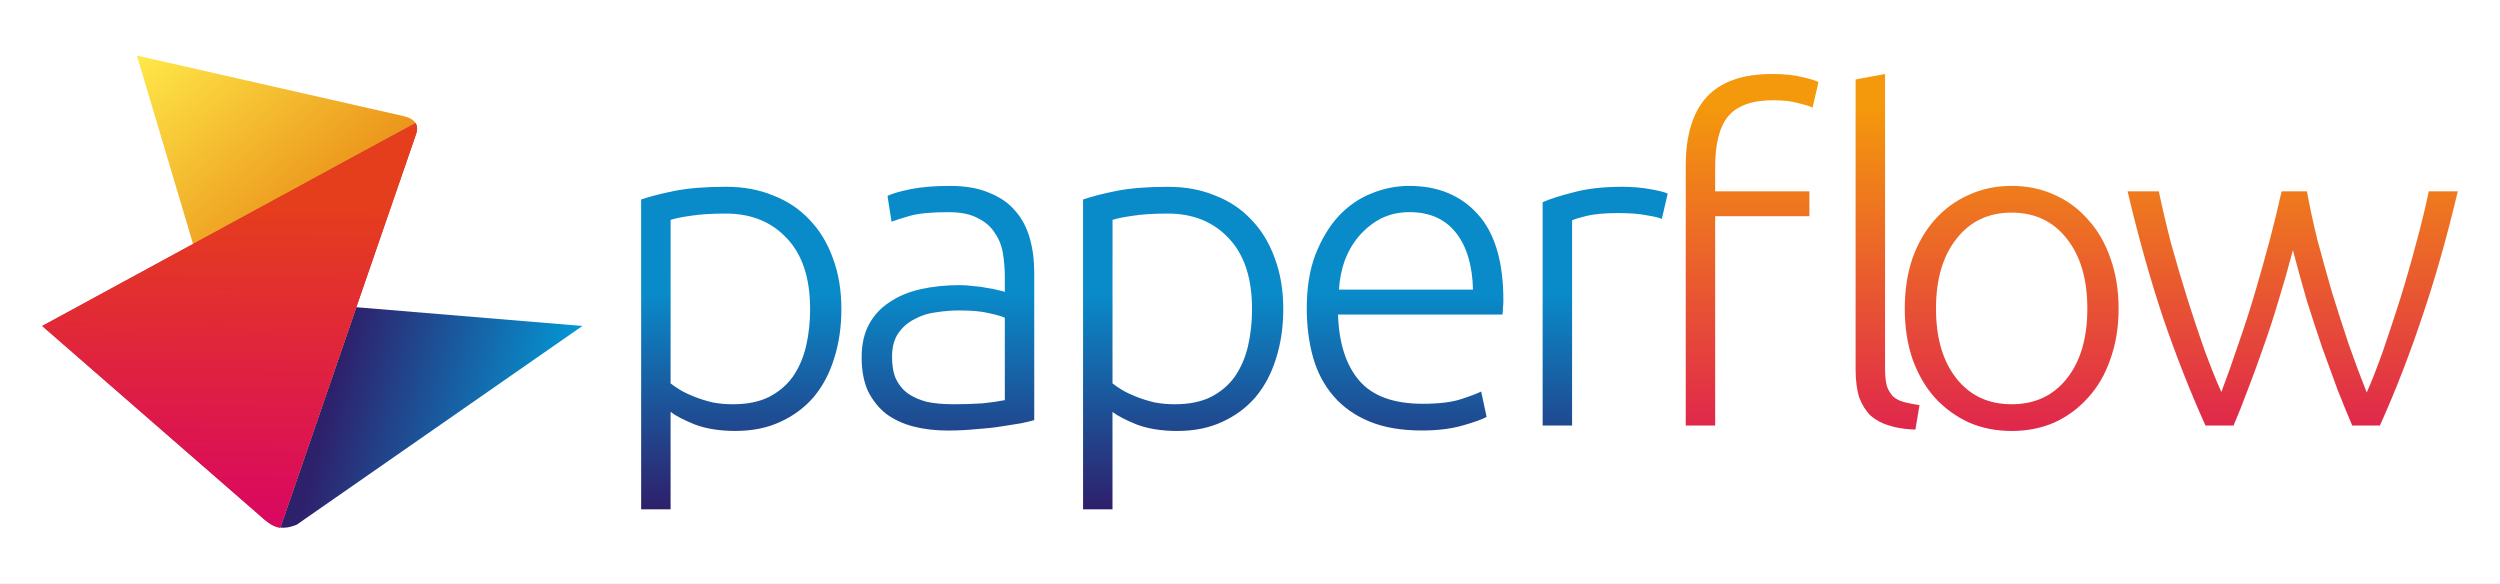
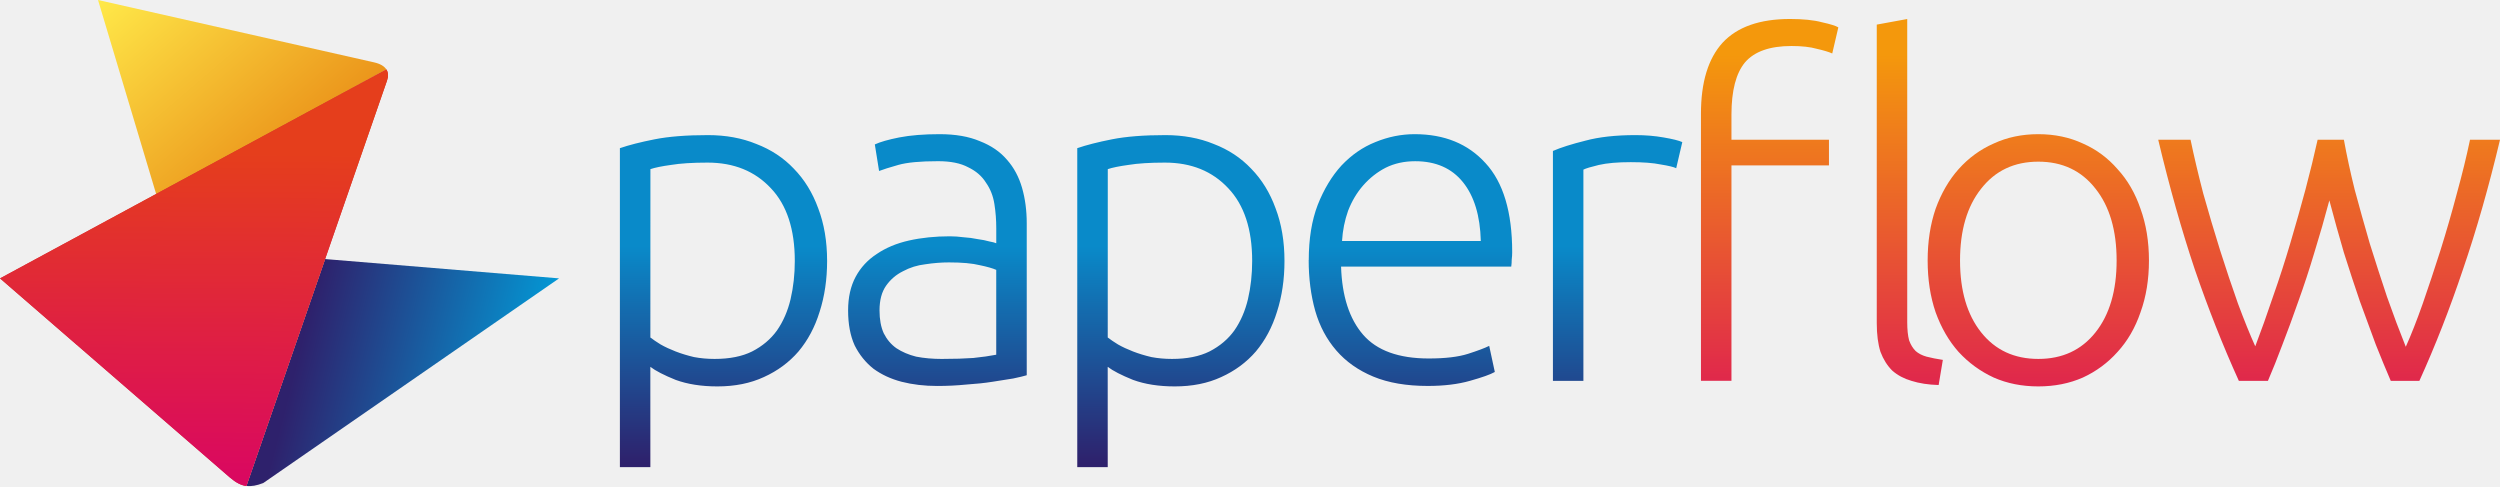
- <svg xmlns="http://www.w3.org/2000/svg" xmlns:xlink="http://www.w3.org/1999/xlink" width="360" height="84" viewBox="0 0 95.25 22.225" version="1.1" id="svg1" xml:space="preserve">
+ <svg xmlns="http://www.w3.org/2000/svg" xmlns:xlink="http://www.w3.org/1999/xlink" width="360" height="70" viewBox="0 0 95.25 18.521" version="1.1" id="svg1" xml:space="preserve">
  <defs id="defs1">
    <linearGradient id="linearGradient67">
      <stop style="stop-color:#db0c5b;stop-opacity:1;" offset="0" id="stop66" />
      <stop style="stop-color:#f4980c;stop-opacity:1;" offset="1" id="stop67" />
    </linearGradient>
    <linearGradient id="linearGradient180">
      <stop style="stop-color:#e53e1c;stop-opacity:1;" offset="0" id="stop180" />
      <stop style="stop-color:#da0860;stop-opacity:1;" offset="1" id="stop181" />
    </linearGradient>
    <linearGradient id="linearGradient177">
      <stop style="stop-color:#ffe949;stop-opacity:1;" offset="0" id="stop178" />
      <stop style="stop-color:#ea9018;stop-opacity:1;" offset="1" id="stop179" />
    </linearGradient>
    <linearGradient id="linearGradient176">
      <stop style="stop-color:#2e216c;stop-opacity:1;" offset="0" id="stop176" />
      <stop style="stop-color:#00a0dc;stop-opacity:1;" offset="1" id="stop177" />
    </linearGradient>
    <linearGradient id="linearGradient53">
      <stop style="stop-color:#2e216c;stop-opacity:1;" offset="0" id="stop53" />
      <stop style="stop-color:#098ac9;stop-opacity:1;" offset="1" id="stop54" />
    </linearGradient>
    <linearGradient xlink:href="#linearGradient176" id="linearGradient60" gradientUnits="userSpaceOnUse" x1="-92.163" y1="40.618" x2="-77.483" y2="44.34" />
    <linearGradient xlink:href="#linearGradient177" id="linearGradient61" gradientUnits="userSpaceOnUse" x1="-105.412" y1="23.365" x2="-95.322" y2="35.079" />
    <linearGradient xlink:href="#linearGradient180" id="linearGradient62" gradientUnits="userSpaceOnUse" x1="-97.282" y1="32.672" x2="-97.421" y2="52.45" />
-     <linearGradient xlink:href="#linearGradient53" id="linearGradient63" gradientUnits="userSpaceOnUse" gradientTransform="matrix(1.028927,0,0,1.028927,-9.53911,-16.00072)" x1="23.68" y1="73.422" x2="23.68" y2="65.632" />
-     <linearGradient xlink:href="#linearGradient67" id="linearGradient66" gradientUnits="userSpaceOnUse" gradientTransform="matrix(1.028927,0,0,1.028927,11.30077,-16.00072)" x1="23.68" y1="73.422" x2="23.68" y2="58.722" />
+     <linearGradient xlink:href="#linearGradient53" id="linearGradient63" gradientUnits="userSpaceOnUse" gradientTransform="matrix(1.064874,0,0,1.064874,-10.6541,-18.35568)" x1="23.68" y1="73.422" x2="23.68" y2="65.632" />
+     <linearGradient xlink:href="#linearGradient67" id="linearGradient66" gradientUnits="userSpaceOnUse" gradientTransform="matrix(1.064874,0,0,1.064874,10.91386,-18.35568)" x1="23.68" y1="73.422" x2="23.68" y2="58.722" />
  </defs>
-   <g id="layer1">
-     <g id="brand">
-       <rect style="fill:#ffffff;fill-opacity:1;stroke:none;stroke-width:0.721;stroke-linecap:square" id="rect133" width="95.25" height="22.225" x="-5e-07" y="-3.0740154e-07" rx="0" ry="0" />
-       <g id="logomarca" transform="translate(25.24962,-40.29322)">
-         <path id="text55" style="font-weight:300;font-size:17.259px;line-height:1;font-family:Ubuntu;-inkscape-font-specification:'Ubuntu Light Italic';letter-spacing:-1.004px;fill:url(#linearGradient63);stroke-width:0.155;stroke-linecap:square;paint-order:markers stroke fill" d="m 0.3,54.901 q 0.155,0.121 0.38,0.259 0.242,0.138 0.552,0.259 0.311,0.121 0.673,0.207 0.362,0.069 0.759,0.069 0.828,0 1.381,-0.276 0.57,-0.293 0.915,-0.777 0.345,-0.501 0.501,-1.156 0.155,-0.673 0.155,-1.415 0,-1.76 -0.88,-2.692 -0.88,-0.949 -2.33,-0.949 -0.828,0 -1.346,0.086 -0.501,0.069 -0.759,0.155 z m 0,4.798 H -0.822 V 47.894 Q -0.321,47.721 0.456,47.566 1.232,47.41 2.423,47.41 q 0.984,0 1.778,0.328 0.811,0.311 1.381,0.915 0.587,0.604 0.897,1.467 0.328,0.863 0.328,1.95 0,1.018 -0.276,1.881 -0.259,0.846 -0.777,1.467 -0.518,0.604 -1.277,0.949 -0.742,0.345 -1.709,0.345 -0.88,0 -1.536,-0.242 -0.639,-0.259 -0.932,-0.483 z M 11.049,55.695 q 0.656,0 1.139,-0.035 0.501,-0.052 0.846,-0.121 v -3.141 q -0.19,-0.086 -0.604,-0.173 -0.414,-0.104 -1.139,-0.104 -0.414,0 -0.863,0.069 -0.449,0.052 -0.828,0.259 -0.38,0.19 -0.621,0.535 -0.242,0.345 -0.242,0.915 0,0.501 0.155,0.846 0.173,0.345 0.466,0.552 0.311,0.207 0.725,0.311 0.431,0.086 0.966,0.086 z M 10.945,47.376 q 0.88,0 1.484,0.259 0.621,0.242 1.001,0.69 0.38,0.431 0.552,1.036 0.173,0.604 0.173,1.312 v 5.626 q -0.173,0.052 -0.501,0.121 -0.328,0.052 -0.759,0.121 -0.431,0.069 -0.966,0.104 -0.518,0.052 -1.07,0.052 -0.708,0 -1.312,-0.155 -0.587,-0.155 -1.036,-0.483 -0.431,-0.345 -0.69,-0.863 -0.242,-0.535 -0.242,-1.294 0,-0.725 0.276,-1.243 0.276,-0.518 0.777,-0.846 0.501,-0.345 1.191,-0.501 0.69,-0.155 1.502,-0.155 0.242,0 0.501,0.035 0.276,0.017 0.518,0.069 0.259,0.035 0.431,0.086 0.19,0.035 0.259,0.069 V 50.862 q 0,-0.466 -0.069,-0.897 -0.069,-0.449 -0.311,-0.794 -0.224,-0.362 -0.656,-0.57 -0.414,-0.224 -1.105,-0.224 -0.984,0 -1.467,0.138 -0.483,0.138 -0.708,0.224 L 8.564,47.756 q 0.293,-0.138 0.897,-0.259 0.621,-0.121 1.484,-0.121 z m 6.192,7.525 q 0.155,0.121 0.38,0.259 0.242,0.138 0.552,0.259 0.311,0.121 0.673,0.207 0.362,0.069 0.759,0.069 0.828,0 1.381,-0.276 0.57,-0.293 0.915,-0.777 0.345,-0.501 0.501,-1.156 0.155,-0.673 0.155,-1.415 0,-1.76 -0.88,-2.692 -0.88,-0.949 -2.33,-0.949 -0.828,0 -1.346,0.086 -0.501,0.069 -0.759,0.155 z m 0,4.798 h -1.122 v -11.805 q 0.501,-0.173 1.277,-0.328 0.777,-0.155 1.967,-0.155 0.984,0 1.778,0.328 0.811,0.311 1.381,0.915 0.587,0.604 0.897,1.467 0.328,0.863 0.328,1.95 0,1.018 -0.276,1.881 -0.259,0.846 -0.777,1.467 -0.518,0.604 -1.277,0.949 -0.742,0.345 -1.709,0.345 -0.88,0 -1.536,-0.242 -0.639,-0.259 -0.932,-0.483 z m 7.401,-7.663 q 0,-1.174 0.328,-2.037 0.345,-0.88 0.88,-1.467 0.552,-0.587 1.243,-0.863 0.708,-0.293 1.45,-0.293 1.64,0 2.606,1.07 0.984,1.07 0.984,3.296 0,0.138 -0.017,0.276 0,0.138 -0.017,0.259 H 25.729 q 0.052,1.64 0.811,2.52 0.759,0.88 2.416,0.88 0.915,0 1.45,-0.173 0.535,-0.173 0.777,-0.293 l 0.207,0.966 q -0.242,0.138 -0.915,0.328 -0.656,0.19 -1.553,0.19 -1.174,0 -2.002,-0.345 -0.828,-0.345 -1.363,-0.966 -0.535,-0.621 -0.777,-1.467 -0.242,-0.863 -0.242,-1.881 z m 6.334,-0.708 q -0.035,-1.398 -0.656,-2.175 -0.621,-0.777 -1.76,-0.777 -0.604,0 -1.087,0.242 -0.466,0.242 -0.828,0.656 -0.345,0.397 -0.552,0.932 -0.19,0.535 -0.224,1.122 z m 5.692,-3.918 q 0.552,0 1.036,0.086 0.501,0.086 0.69,0.173 l -0.224,0.966 q -0.138,-0.069 -0.57,-0.138 -0.414,-0.086 -1.105,-0.086 -0.725,0 -1.174,0.104 -0.431,0.104 -0.57,0.173 v 7.818 h -1.122 v -8.509 q 0.431,-0.19 1.191,-0.38 0.759,-0.207 1.847,-0.207 z" />
-         <g id="g60" transform="matrix(2.259059,0,0,2.259059,-32.70559,181.8763)" style="stroke:none;stroke-width:0.059;stroke-dasharray:none;stroke-opacity:1">
-           <g id="g59" transform="matrix(0.2690078,0,0,0.2690078,33.96595,-68.02184)" style="stroke:none;stroke-width:0.218;stroke-dasharray:none;stroke-opacity:1">
-             <path id="path55" style="fill:#ffffff;fill-opacity:1;stroke:none;stroke-width:0.218;stroke-linecap:round;stroke-linejoin:round;stroke-dasharray:none;stroke-opacity:1;paint-order:markers stroke fill" d="m -87.942,27.595 -23.407,12.724 13.928,12.131 c 7.15e-4,6.9e-4 0.001,0.001 0.002,0.002 0.359,0.306 0.667,0.471 0.996,0.514 l 8.519,-24.694 c 2.44e-4,-9.02e-4 4.72e-4,-0.002 7.41e-4,-0.003 0.089,-0.258 0.078,-0.487 -0.039,-0.674 z" />
-             <path id="path56" style="fill:url(#linearGradient60);fill-opacity:1;stroke:none;stroke-width:0.218;stroke-linecap:round;stroke-linejoin:round;stroke-dasharray:none;stroke-opacity:1;paint-order:markers stroke fill" d="m -91.654,39.143 -4.766,13.816 c 0.304,0.039 0.625,-0.02 1.022,-0.178 l 0.002,-9.45e-4 17.913,-12.461 z m -4.947,13.782 0.002,0.005 c 0.024,0.007 0.05,0.007 0.074,0.012 -0.025,-0.005 -0.051,-0.01 -0.076,-0.017 z" />
-             <path id="path57" style="fill:url(#linearGradient61);fill-opacity:1;stroke:none;stroke-width:0.218;stroke-linecap:round;stroke-linejoin:round;stroke-dasharray:none;stroke-opacity:1;paint-order:markers stroke fill" d="m -105.412,23.365 3.56,11.944 13.908,-7.713 c -0.124,-0.197 -0.366,-0.347 -0.741,-0.432 l -1.25e-4,2.7e-5 z m 17.5,4.296 c 0.012,0.025 0.027,0.05 0.035,0.076 -0.009,-0.027 -0.023,-0.051 -0.035,-0.076 z m 0.051,0.159 c 0.005,0.027 0.013,0.053 0.014,0.081 -0.002,-0.028 -0.009,-0.054 -0.014,-0.081 z m 0.01,0.182 c -0.002,0.026 -1.66e-4,0.05 -0.004,0.076 0.004,-0.026 0.003,-0.051 0.004,-0.076 z m -8.75,24.923 0.002,0.005 c 0.059,0.016 0.118,0.028 0.177,0.035 -0.06,-0.008 -0.119,-0.024 -0.179,-0.04 z" />
-             <path id="path58" style="fill:#c83737;fill-opacity:1;stroke:none;stroke-width:0.218;stroke-linecap:round;stroke-linejoin:round;stroke-dasharray:none;stroke-opacity:1;paint-order:markers stroke fill" d="m -87.942,27.595 -23.407,12.724 13.928,12.131 c 7.15e-4,6.9e-4 0.001,0.001 0.002,0.002 0.359,0.306 0.667,0.471 0.996,0.514 l 8.519,-24.694 c 2.44e-4,-9.02e-4 4.72e-4,-0.002 7.41e-4,-0.003 0.089,-0.258 0.078,-0.487 -0.039,-0.674 z" />
-             <path id="path59" style="fill:url(#linearGradient62);fill-opacity:1;stroke:none;stroke-width:0.218;stroke-linecap:round;stroke-linejoin:round;stroke-dasharray:none;stroke-opacity:1;paint-order:markers stroke fill" d="m -87.942,27.595 -23.407,12.724 13.928,12.131 c 7.15e-4,6.9e-4 0.001,0.001 0.002,0.002 0.359,0.306 0.667,0.471 0.996,0.514 l 8.519,-24.694 c 2.44e-4,-9.02e-4 4.72e-4,-0.002 7.41e-4,-0.003 0.089,-0.258 0.078,-0.487 -0.039,-0.674 z" />
-           </g>
+   <g id="brand">
+     <g id="logomarca" transform="matrix(1,0,0,0.9946616,25.24963,-41.87088)" style="stroke-width:1.003">
+       <path id="text55" style="font-weight:300;font-size:17.259px;line-height:1;font-family:Ubuntu;-inkscape-font-specification:'Ubuntu Light Italic';letter-spacing:-1.004px;fill:url(#linearGradient63);stroke-width:0.155;stroke-linecap:square;paint-order:markers stroke fill" d="m -0.471,55.023 q 0.161,0.125 0.393,0.268 0.25,0.143 0.572,0.268 0.322,0.125 0.697,0.214 0.375,0.071 0.786,0.071 0.857,0 1.429,-0.286 0.589,-0.304 0.947,-0.804 0.357,-0.518 0.518,-1.197 0.161,-0.697 0.161,-1.465 0,-1.822 -0.911,-2.786 -0.911,-0.982 -2.411,-0.982 -0.857,0 -1.393,0.089 -0.518,0.071 -0.786,0.161 z m 0,4.966 H -1.632 V 47.771 q 0.518,-0.179 1.322,-0.339 0.804,-0.161 2.036,-0.161 1.018,0 1.84,0.339 0.839,0.322 1.429,0.947 0.607,0.625 0.929,1.518 0.339,0.893 0.339,2.018 0,1.054 -0.286,1.947 -0.268,0.875 -0.804,1.518 -0.536,0.625 -1.322,0.982 -0.768,0.357 -1.768,0.357 -0.911,0 -1.59,-0.25 -0.661,-0.268 -0.965,-0.5 z M 10.653,55.844 q 0.679,0 1.179,-0.036 0.518,-0.054 0.875,-0.125 V 52.433 q -0.196,-0.089 -0.625,-0.179 -0.429,-0.107 -1.179,-0.107 -0.429,0 -0.893,0.071 -0.464,0.054 -0.857,0.268 -0.393,0.196 -0.643,0.554 -0.25,0.357 -0.25,0.947 0,0.518 0.161,0.875 0.179,0.357 0.482,0.572 0.322,0.214 0.75,0.322 0.447,0.089 1,0.089 z m -0.107,-8.609 q 0.911,0 1.536,0.268 0.643,0.25 1.036,0.714 0.393,0.447 0.572,1.072 0.179,0.625 0.179,1.357 v 5.823 q -0.179,0.054 -0.518,0.125 -0.339,0.054 -0.786,0.125 -0.447,0.071 -1,0.107 -0.536,0.054 -1.107,0.054 -0.732,0 -1.357,-0.161 Q 8.492,56.559 8.028,56.219 7.581,55.862 7.313,55.326 7.063,54.773 7.063,53.987 q 0,-0.75 0.286,-1.286 0.286,-0.536 0.804,-0.875 0.518,-0.357 1.232,-0.518 0.714,-0.161 1.554,-0.161 0.25,0 0.518,0.036 0.286,0.018 0.536,0.071 0.268,0.036 0.447,0.089 0.196,0.036 0.268,0.071 v -0.572 q 0,-0.482 -0.071,-0.929 -0.071,-0.464 -0.322,-0.822 -0.232,-0.375 -0.679,-0.589 -0.429,-0.232 -1.143,-0.232 -1.018,0 -1.518,0.143 -0.5,0.143 -0.732,0.232 L 8.081,47.628 q 0.304,-0.143 0.929,-0.268 0.643,-0.125 1.536,-0.125 z m 6.409,7.788 q 0.161,0.125 0.393,0.268 0.25,0.143 0.572,0.268 0.322,0.125 0.697,0.214 0.375,0.071 0.786,0.071 0.857,0 1.429,-0.286 0.589,-0.304 0.947,-0.804 0.357,-0.518 0.518,-1.197 0.161,-0.697 0.161,-1.465 0,-1.822 -0.911,-2.786 -0.911,-0.982 -2.411,-0.982 -0.857,0 -1.393,0.089 -0.518,0.071 -0.786,0.161 z m 0,4.966 H 15.794 V 47.771 q 0.518,-0.179 1.322,-0.339 0.804,-0.161 2.036,-0.161 1.018,0 1.84,0.339 0.839,0.322 1.429,0.947 0.607,0.625 0.929,1.518 0.339,0.893 0.339,2.018 0,1.054 -0.286,1.947 -0.268,0.875 -0.804,1.518 -0.536,0.625 -1.322,0.982 -0.768,0.357 -1.768,0.357 -0.911,0 -1.59,-0.25 -0.661,-0.268 -0.965,-0.5 z m 7.659,-7.931 q 0,-1.215 0.339,-2.108 0.357,-0.911 0.911,-1.518 0.572,-0.607 1.286,-0.893 0.732,-0.304 1.5,-0.304 1.697,0 2.697,1.107 1.018,1.107 1.018,3.412 0,0.143 -0.018,0.286 0,0.143 -0.018,0.268 h -6.484 q 0.054,1.697 0.839,2.608 0.786,0.911 2.501,0.911 0.947,0 1.5,-0.179 0.554,-0.179 0.804,-0.304 l 0.214,1 q -0.25,0.143 -0.947,0.339 -0.679,0.196 -1.608,0.196 -1.215,0 -2.072,-0.357 -0.857,-0.357 -1.411,-1 -0.554,-0.643 -0.804,-1.518 -0.25,-0.893 -0.25,-1.947 z m 6.555,-0.732 Q 31.133,49.879 30.49,49.075 29.847,48.271 28.668,48.271 q -0.625,0 -1.125,0.25 -0.482,0.25 -0.857,0.679 -0.357,0.411 -0.572,0.965 -0.196,0.554 -0.232,1.161 z m 5.891,-4.055 q 0.572,0 1.072,0.089 0.518,0.089 0.714,0.179 l -0.232,1 q -0.143,-0.071 -0.589,-0.143 -0.429,-0.089 -1.143,-0.089 -0.75,0 -1.215,0.107 -0.447,0.107 -0.589,0.179 v 8.091 h -1.161 v -8.806 q 0.447,-0.196 1.232,-0.393 0.786,-0.214 1.911,-0.214 z" />
+       <g id="g60" transform="matrix(2.337983,0,0,2.337983,-34.62994,186.4345)" style="stroke:none;stroke-width:0.057;stroke-dasharray:none;stroke-opacity:1">
+         <g id="g59" transform="matrix(0.2690078,0,0,0.2690078,33.96595,-68.02184)" style="stroke:none;stroke-width:0.211;stroke-dasharray:none;stroke-opacity:1">
+           <path id="path55" style="fill:#ffffff;fill-opacity:1;stroke:none;stroke-width:0.211;stroke-linecap:round;stroke-linejoin:round;stroke-dasharray:none;stroke-opacity:1;paint-order:markers stroke fill" d="m -87.942,27.595 -23.407,12.724 13.928,12.131 c 7.15e-4,6.9e-4 0.001,0.001 0.002,0.002 0.359,0.306 0.667,0.471 0.996,0.514 l 8.519,-24.694 c 2.44e-4,-9.02e-4 4.72e-4,-0.002 7.41e-4,-0.003 0.089,-0.258 0.078,-0.487 -0.039,-0.674 z" />
+           <path id="path56" style="fill:url(#linearGradient60);fill-opacity:1;stroke:none;stroke-width:0.211;stroke-linecap:round;stroke-linejoin:round;stroke-dasharray:none;stroke-opacity:1;paint-order:markers stroke fill" d="m -91.654,39.143 -4.766,13.816 c 0.304,0.039 0.625,-0.02 1.022,-0.178 l 0.002,-9.45e-4 17.913,-12.461 z m -4.947,13.782 0.002,0.005 c 0.024,0.007 0.05,0.007 0.074,0.012 -0.025,-0.005 -0.051,-0.01 -0.076,-0.017 z" />
+           <path id="path57" style="fill:url(#linearGradient61);fill-opacity:1;stroke:none;stroke-width:0.211;stroke-linecap:round;stroke-linejoin:round;stroke-dasharray:none;stroke-opacity:1;paint-order:markers stroke fill" d="m -105.412,23.365 3.56,11.944 13.908,-7.713 c -0.124,-0.197 -0.366,-0.347 -0.741,-0.432 l -1.25e-4,2.7e-5 z m 17.5,4.296 c 0.012,0.025 0.027,0.05 0.035,0.076 -0.009,-0.027 -0.023,-0.051 -0.035,-0.076 z m 0.051,0.159 c 0.005,0.027 0.013,0.053 0.014,0.081 -0.002,-0.028 -0.009,-0.054 -0.014,-0.081 z m 0.01,0.182 c -0.002,0.026 -1.66e-4,0.05 -0.004,0.076 0.004,-0.026 0.003,-0.051 0.004,-0.076 z m -8.75,24.923 0.002,0.005 c 0.059,0.016 0.118,0.028 0.177,0.035 -0.06,-0.008 -0.119,-0.024 -0.179,-0.04 z" />
+           <path id="path58" style="fill:#c83737;fill-opacity:1;stroke:none;stroke-width:0.211;stroke-linecap:round;stroke-linejoin:round;stroke-dasharray:none;stroke-opacity:1;paint-order:markers stroke fill" d="m -87.942,27.595 -23.407,12.724 13.928,12.131 c 7.15e-4,6.9e-4 0.001,0.001 0.002,0.002 0.359,0.306 0.667,0.471 0.996,0.514 l 8.519,-24.694 c 2.44e-4,-9.02e-4 4.72e-4,-0.002 7.41e-4,-0.003 0.089,-0.258 0.078,-0.487 -0.039,-0.674 z" />
+           <path id="path59" style="fill:url(#linearGradient62);fill-opacity:1;stroke:none;stroke-width:0.211;stroke-linecap:round;stroke-linejoin:round;stroke-dasharray:none;stroke-opacity:1;paint-order:markers stroke fill" d="m -87.942,27.595 -23.407,12.724 13.928,12.131 c 7.15e-4,6.9e-4 0.001,0.001 0.002,0.002 0.359,0.306 0.667,0.471 0.996,0.514 l 8.519,-24.694 c 2.44e-4,-9.02e-4 4.72e-4,-0.002 7.41e-4,-0.003 0.089,-0.258 0.078,-0.487 -0.039,-0.674 z" />
        </g>
-         <path id="text66" style="font-weight:300;font-size:17.259px;line-height:1;font-family:Ubuntu;-inkscape-font-specification:'Ubuntu Light Italic';text-align:center;letter-spacing:-1.004px;text-anchor:middle;fill:url(#linearGradient66);stroke-width:0.155;stroke-linecap:square;paint-order:markers stroke fill" d="m 42.256,43.113 q 0.725,0 1.174,0.121 0.466,0.104 0.604,0.19 l -0.224,0.966 q -0.19,-0.086 -0.57,-0.173 -0.362,-0.104 -0.932,-0.104 -1.191,0 -1.709,0.604 -0.501,0.604 -0.501,1.933 v 0.932 h 3.59 v 0.949 h -3.59 v 7.974 H 38.977 V 46.616 q 0,-1.743 0.794,-2.623 0.811,-0.88 2.485,-0.88 z m 5.471,13.548 q -0.57,-0.017 -1.001,-0.155 -0.414,-0.121 -0.708,-0.38 -0.276,-0.276 -0.431,-0.69 -0.138,-0.431 -0.138,-1.07 V 43.32 l 1.122,-0.207 v 11.218 q 0,0.414 0.069,0.673 0.086,0.242 0.242,0.397 0.155,0.138 0.397,0.207 0.259,0.069 0.604,0.121 z m 7.742,-4.608 q 0,1.053 -0.311,1.916 -0.293,0.863 -0.846,1.467 -0.535,0.604 -1.277,0.949 -0.742,0.328 -1.64,0.328 -0.897,0 -1.64,-0.328 -0.742,-0.345 -1.294,-0.949 -0.535,-0.604 -0.846,-1.467 -0.293,-0.863 -0.293,-1.916 0,-1.053 0.293,-1.916 0.311,-0.863 0.846,-1.467 0.552,-0.621 1.294,-0.949 0.742,-0.345 1.64,-0.345 0.897,0 1.64,0.345 0.742,0.328 1.277,0.949 0.552,0.604 0.846,1.467 0.311,0.863 0.311,1.916 z m -1.191,0 q 0,-1.674 -0.777,-2.658 -0.777,-1.001 -2.106,-1.001 -1.329,0 -2.106,1.001 -0.777,0.984 -0.777,2.658 0,1.674 0.777,2.658 0.777,0.984 2.106,0.984 1.329,0 2.106,-0.984 0.777,-0.984 0.777,-2.658 z m 8.367,-4.47 q 0.155,0.863 0.397,1.847 0.259,0.966 0.552,1.985 0.311,1.001 0.639,1.985 0.345,0.984 0.69,1.847 0.293,-0.656 0.621,-1.588 0.328,-0.949 0.656,-1.985 0.328,-1.053 0.604,-2.106 0.293,-1.07 0.483,-1.985 h 1.105 q -0.621,2.623 -1.363,4.798 -0.725,2.175 -1.605,4.125 h -1.053 q -0.259,-0.604 -0.552,-1.346 -0.276,-0.759 -0.587,-1.605 -0.293,-0.863 -0.587,-1.795 -0.276,-0.949 -0.535,-1.933 -0.259,0.984 -0.552,1.933 -0.276,0.932 -0.587,1.795 -0.293,0.846 -0.587,1.605 -0.276,0.742 -0.535,1.346 h -1.07 Q 57.899,54.555 57.157,52.381 56.432,50.206 55.811,47.583 h 1.191 q 0.19,0.915 0.466,1.985 0.293,1.053 0.621,2.106 0.328,1.036 0.656,1.967 0.345,0.932 0.639,1.588 0.328,-0.863 0.656,-1.847 0.345,-0.984 0.639,-1.985 0.293,-1.001 0.552,-1.967 0.259,-0.984 0.449,-1.847 z" />
      </g>
+       <path id="text66" style="font-weight:300;font-size:17.259px;line-height:1;font-family:Ubuntu;-inkscape-font-specification:'Ubuntu Light Italic';text-align:center;letter-spacing:-1.004px;text-anchor:middle;fill:url(#linearGradient66);stroke-width:0.155;stroke-linecap:square;paint-order:markers stroke fill" d="m 42.951,42.823 q 0.75,0 1.215,0.125 0.482,0.107 0.625,0.196 l -0.232,1 q -0.196,-0.089 -0.589,-0.179 -0.375,-0.107 -0.965,-0.107 -1.232,0 -1.768,0.625 -0.518,0.625 -0.518,2.001 v 0.965 h 3.715 v 0.982 h -3.715 v 8.252 H 39.557 V 46.449 q 0,-1.804 0.822,-2.715 0.839,-0.911 2.572,-0.911 z m 5.662,14.021 Q 48.023,56.827 47.577,56.684 47.148,56.559 46.845,56.291 46.559,56.005 46.398,55.576 46.255,55.13 46.255,54.469 V 43.038 l 1.161,-0.214 v 11.61 q 0,0.429 0.071,0.697 0.089,0.25 0.25,0.411 0.161,0.143 0.411,0.214 0.268,0.071 0.625,0.125 z m 8.013,-4.769 q 0,1.09 -0.322,1.983 -0.304,0.893 -0.875,1.518 -0.554,0.625 -1.322,0.982 -0.768,0.339 -1.697,0.339 -0.929,0 -1.697,-0.339 -0.768,-0.357 -1.34,-0.982 -0.554,-0.625 -0.875,-1.518 -0.304,-0.893 -0.304,-1.983 0,-1.09 0.304,-1.983 0.322,-0.893 0.875,-1.518 0.572,-0.643 1.34,-0.982 0.768,-0.357 1.697,-0.357 0.929,0 1.697,0.357 0.768,0.339 1.322,0.982 0.572,0.625 0.875,1.518 0.322,0.893 0.322,1.983 z m -1.232,0 q 0,-1.733 -0.804,-2.751 -0.804,-1.036 -2.179,-1.036 -1.375,0 -2.179,1.036 -0.804,1.018 -0.804,2.751 0,1.733 0.804,2.751 0.804,1.018 2.179,1.018 1.375,0 2.179,-1.018 0.804,-1.018 0.804,-2.751 z m 8.659,-4.626 q 0.161,0.893 0.411,1.911 0.268,1 0.572,2.054 0.322,1.036 0.661,2.054 0.357,1.018 0.714,1.911 0.304,-0.679 0.643,-1.643 0.339,-0.982 0.679,-2.054 0.339,-1.09 0.625,-2.179 0.304,-1.107 0.5,-2.054 h 1.143 q -0.643,2.715 -1.411,4.966 -0.75,2.251 -1.661,4.269 h -1.09 q -0.268,-0.625 -0.572,-1.393 -0.286,-0.786 -0.607,-1.661 -0.304,-0.893 -0.607,-1.858 -0.286,-0.982 -0.554,-2.001 -0.268,1.018 -0.572,2.001 -0.286,0.965 -0.607,1.858 -0.304,0.875 -0.607,1.661 -0.286,0.768 -0.554,1.393 H 60.051 q -0.911,-2.018 -1.679,-4.269 -0.75,-2.251 -1.393,-4.966 h 1.232 q 0.196,0.947 0.482,2.054 0.304,1.09 0.643,2.179 0.339,1.072 0.679,2.036 0.357,0.965 0.661,1.643 0.339,-0.893 0.679,-1.911 0.357,-1.018 0.661,-2.054 0.304,-1.036 0.572,-2.036 0.268,-1.018 0.464,-1.911 z" />
    </g>
  </g>
</svg>
